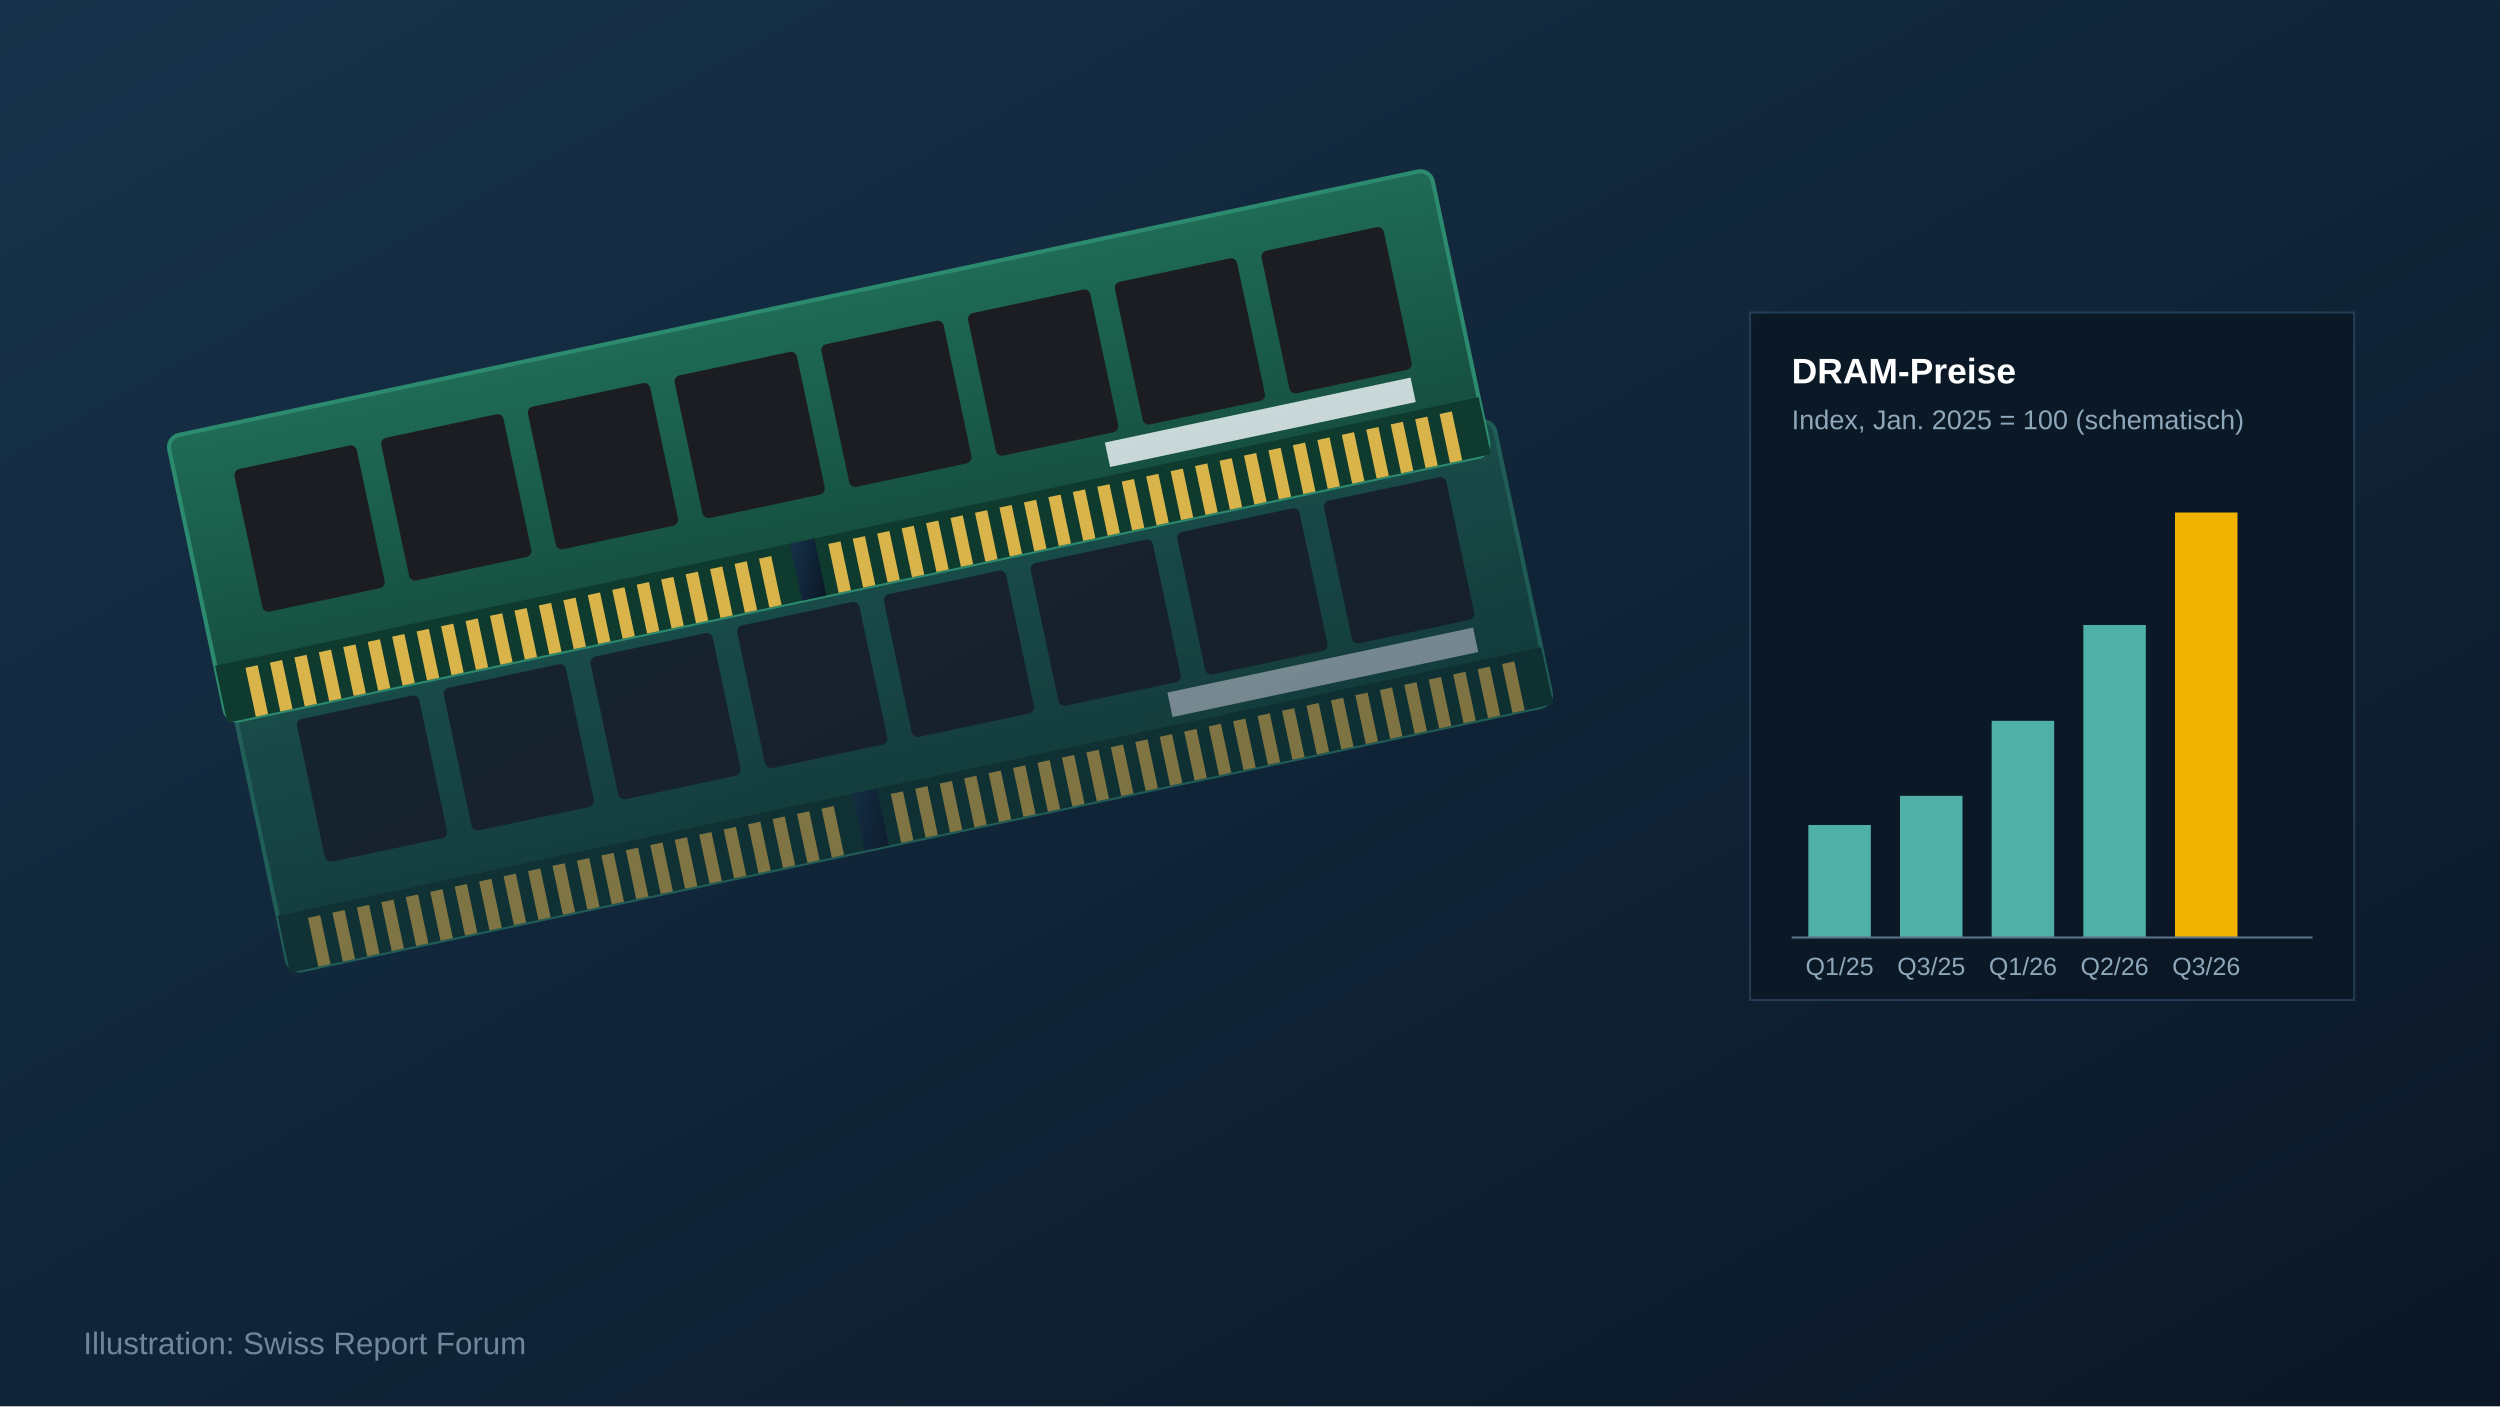
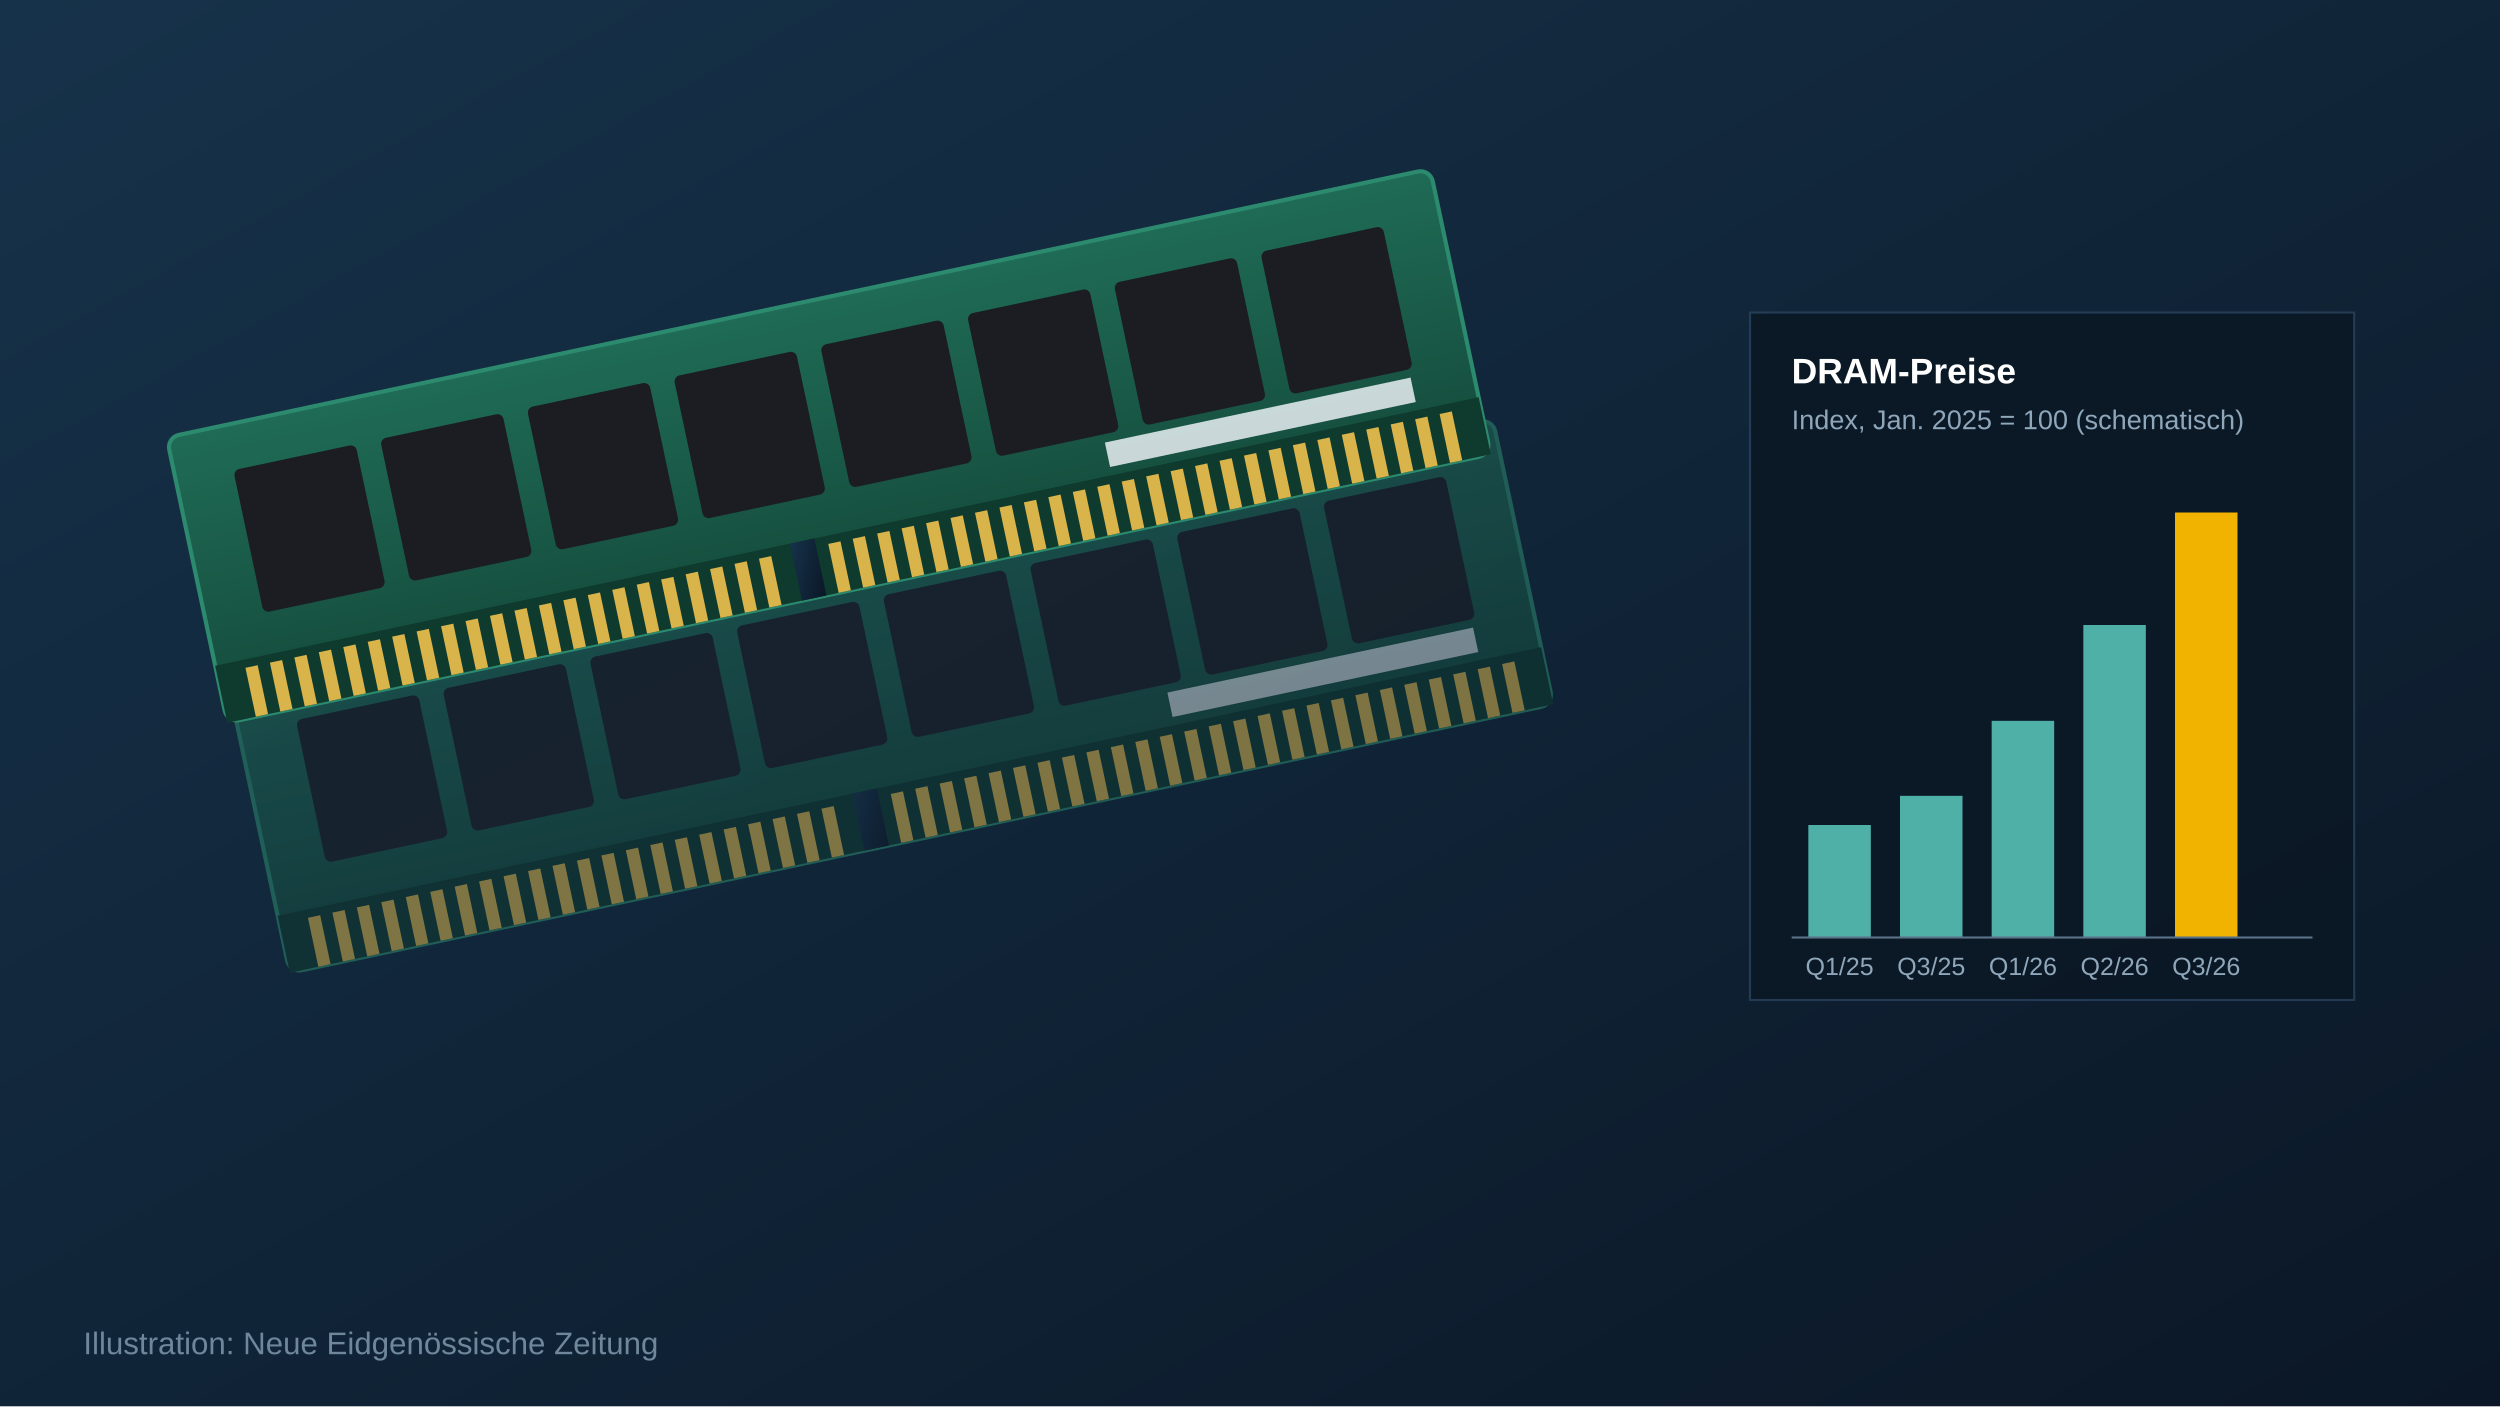
<svg xmlns="http://www.w3.org/2000/svg" viewBox="0 0 1200 675" role="img" aria-labelledby="t d">
  <defs>
    <linearGradient id="bg" x1="0" y1="0" x2="1" y2="1">
      <stop offset="0" stop-color="#16324a" />
      <stop offset="1" stop-color="#0b1726" />
    </linearGradient>
    <linearGradient id="pcb" x1="0" y1="0" x2="0" y2="1">
      <stop offset="0" stop-color="#1f6b55" />
      <stop offset="1" stop-color="#144a3b" />
    </linearGradient>
    <g id="module">
      <rect x="0" y="0" width="620" height="140" rx="6" fill="url(#pcb)" />
      <rect x="0" y="0" width="620" height="140" rx="6" fill="none" stroke="#2c8a6e" stroke-width="2" />
      <g fill="#1b1d22">
        <rect x="28" y="22" width="60" height="70" rx="3" />
        <rect x="100" y="22" width="60" height="70" rx="3" />
        <rect x="172" y="22" width="60" height="70" rx="3" />
        <rect x="244" y="22" width="60" height="70" rx="3" />
        <rect x="316" y="22" width="60" height="70" rx="3" />
        <rect x="388" y="22" width="60" height="70" rx="3" />
        <rect x="460" y="22" width="60" height="70" rx="3" />
        <rect x="532" y="22" width="60" height="70" rx="3" />
      </g>
      <rect x="0" y="112" width="620" height="28" fill="#0f3a2e" />
      <g fill="#d9b44a">
        <rect x="14" y="116" width="6" height="24" />
        <rect x="26" y="116" width="6" height="24" />
        <rect x="38" y="116" width="6" height="24" />
        <rect x="50" y="116" width="6" height="24" />
        <rect x="62" y="116" width="6" height="24" />
        <rect x="74" y="116" width="6" height="24" />
        <rect x="86" y="116" width="6" height="24" />
        <rect x="98" y="116" width="6" height="24" />
        <rect x="110" y="116" width="6" height="24" />
        <rect x="122" y="116" width="6" height="24" />
        <rect x="134" y="116" width="6" height="24" />
        <rect x="146" y="116" width="6" height="24" />
        <rect x="158" y="116" width="6" height="24" />
        <rect x="170" y="116" width="6" height="24" />
        <rect x="182" y="116" width="6" height="24" />
        <rect x="194" y="116" width="6" height="24" />
        <rect x="206" y="116" width="6" height="24" />
        <rect x="218" y="116" width="6" height="24" />
        <rect x="230" y="116" width="6" height="24" />
        <rect x="242" y="116" width="6" height="24" />
        <rect x="254" y="116" width="6" height="24" />
        <rect x="266" y="116" width="6" height="24" />
        <rect x="300" y="116" width="6" height="24" />
        <rect x="312" y="116" width="6" height="24" />
        <rect x="324" y="116" width="6" height="24" />
        <rect x="336" y="116" width="6" height="24" />
        <rect x="348" y="116" width="6" height="24" />
        <rect x="360" y="116" width="6" height="24" />
        <rect x="372" y="116" width="6" height="24" />
        <rect x="384" y="116" width="6" height="24" />
        <rect x="396" y="116" width="6" height="24" />
        <rect x="408" y="116" width="6" height="24" />
        <rect x="420" y="116" width="6" height="24" />
        <rect x="432" y="116" width="6" height="24" />
        <rect x="444" y="116" width="6" height="24" />
        <rect x="456" y="116" width="6" height="24" />
        <rect x="468" y="116" width="6" height="24" />
        <rect x="480" y="116" width="6" height="24" />
        <rect x="492" y="116" width="6" height="24" />
        <rect x="504" y="116" width="6" height="24" />
        <rect x="516" y="116" width="6" height="24" />
        <rect x="528" y="116" width="6" height="24" />
        <rect x="540" y="116" width="6" height="24" />
        <rect x="552" y="116" width="6" height="24" />
        <rect x="564" y="116" width="6" height="24" />
        <rect x="576" y="116" width="6" height="24" />
        <rect x="588" y="116" width="6" height="24" />
        <rect x="600" y="116" width="6" height="24" />
      </g>
      <rect x="282" y="112" width="12" height="28" fill="url(#bg)" />
      <rect x="440" y="96" width="150" height="12" fill="#e9eef2" opacity=".85" />
    </g>
  </defs>
  <rect width="1200" height="675" fill="url(#bg)" />
  <use href="#module" transform="translate(110 330) rotate(-12)" opacity=".55" />
  <use href="#module" transform="translate(80 210) rotate(-12)" />
  <g transform="translate(840 150)" font-family="IBM Plex Sans, Segoe UI, Arial, sans-serif">
    <rect x="0" y="0" width="290" height="330" fill="#0a1522" opacity=".75" stroke="#2a4660" />
    <text x="20" y="34" font-size="17" fill="#ffffff" font-weight="600">DRAM-Preise</text>
    <text x="20" y="56" font-size="13" fill="#8fa7ba">Index, Jan. 2025 = 100 (schematisch)</text>
    <g fill="#4fb0a8">
      <rect x="28" y="246" width="30" height="54" />
      <rect x="72" y="232" width="30" height="68" />
      <rect x="116" y="196" width="30" height="104" />
      <rect x="160" y="150" width="30" height="150" />
    </g>
    <rect x="204" y="96" width="30" height="204" fill="#f2b200" />
    <line x1="20" y1="300" x2="270" y2="300" stroke="#5a7389" />
    <g font-size="12" fill="#8fa7ba" text-anchor="middle">
      <text x="43" y="318">Q1/25</text>
      <text x="87" y="318">Q3/25</text>
      <text x="131" y="318">Q1/26</text>
      <text x="175" y="318">Q2/26</text>
      <text x="219" y="318">Q3/26</text>
    </g>
  </g>
-   <text x="40" y="650" font-family="IBM Plex Sans, Segoe UI, Arial, sans-serif" font-size="15" fill="#6f879b">Illustration: Swiss Report Forum</text>
+   <text x="40" y="650" font-family="IBM Plex Sans, Segoe UI, Arial, sans-serif" font-size="15" fill="#6f879b">Illustration: Neue Eidgenössische Zeitung</text>
</svg>
